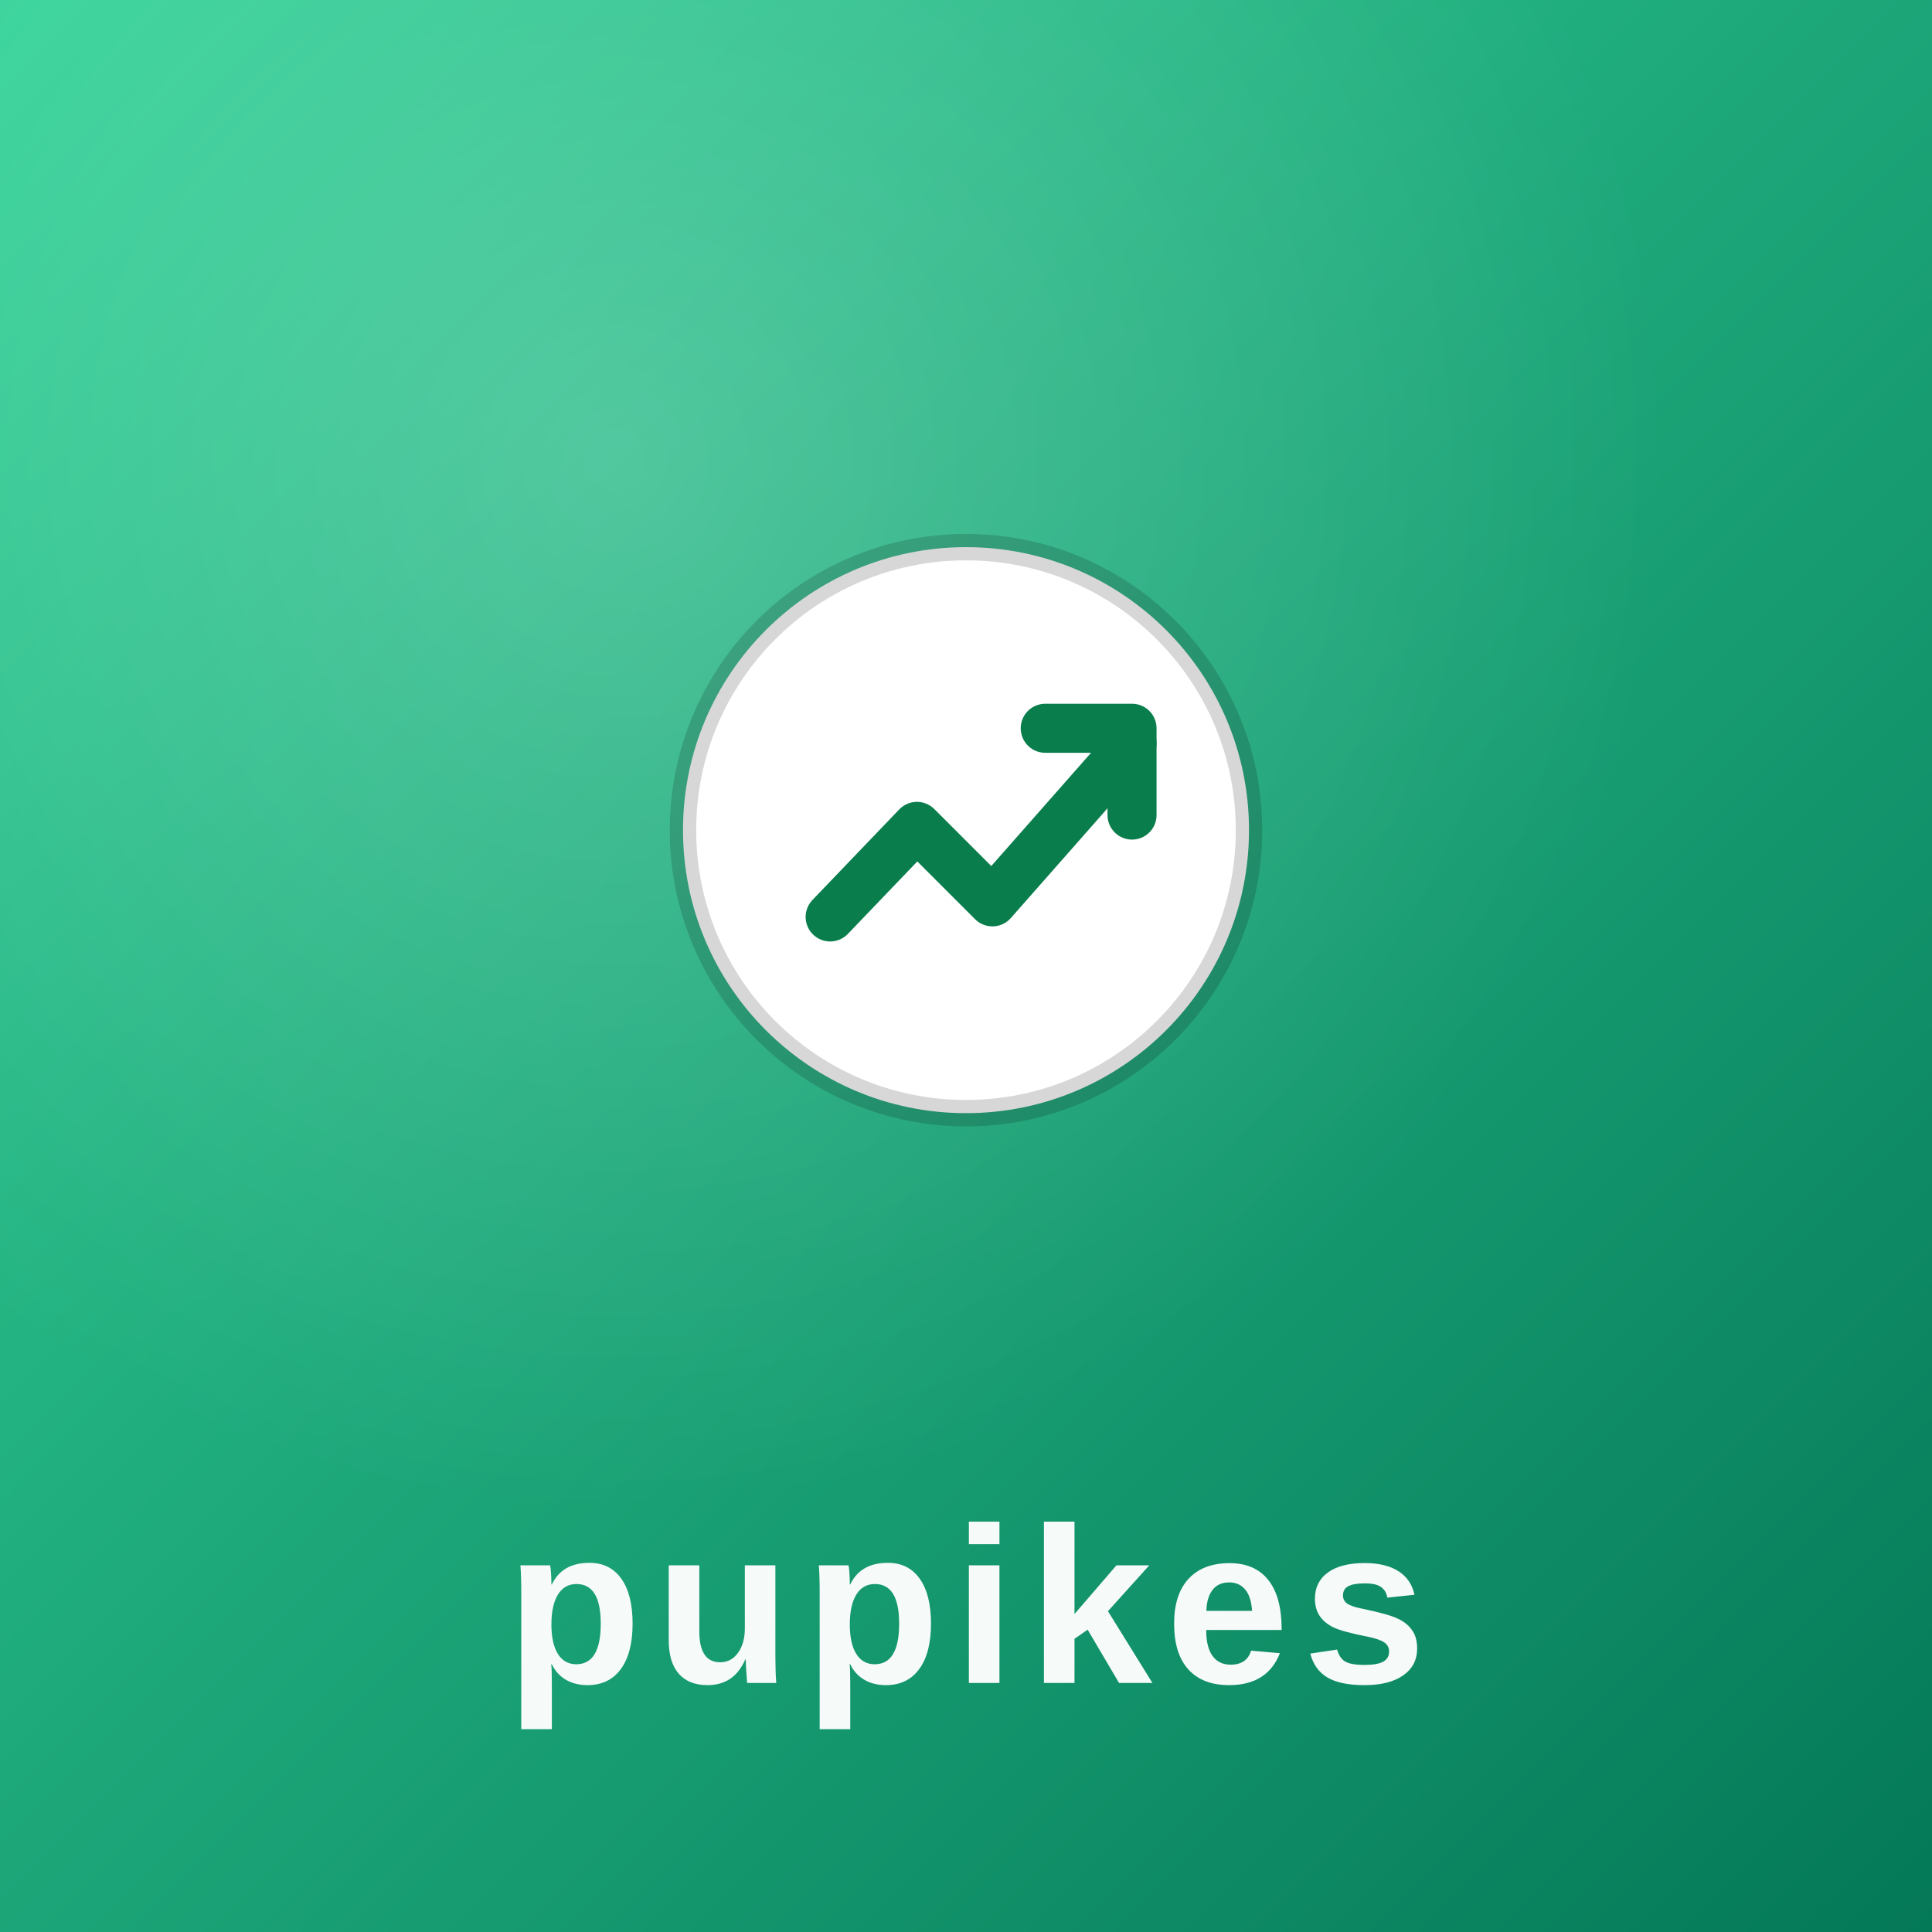
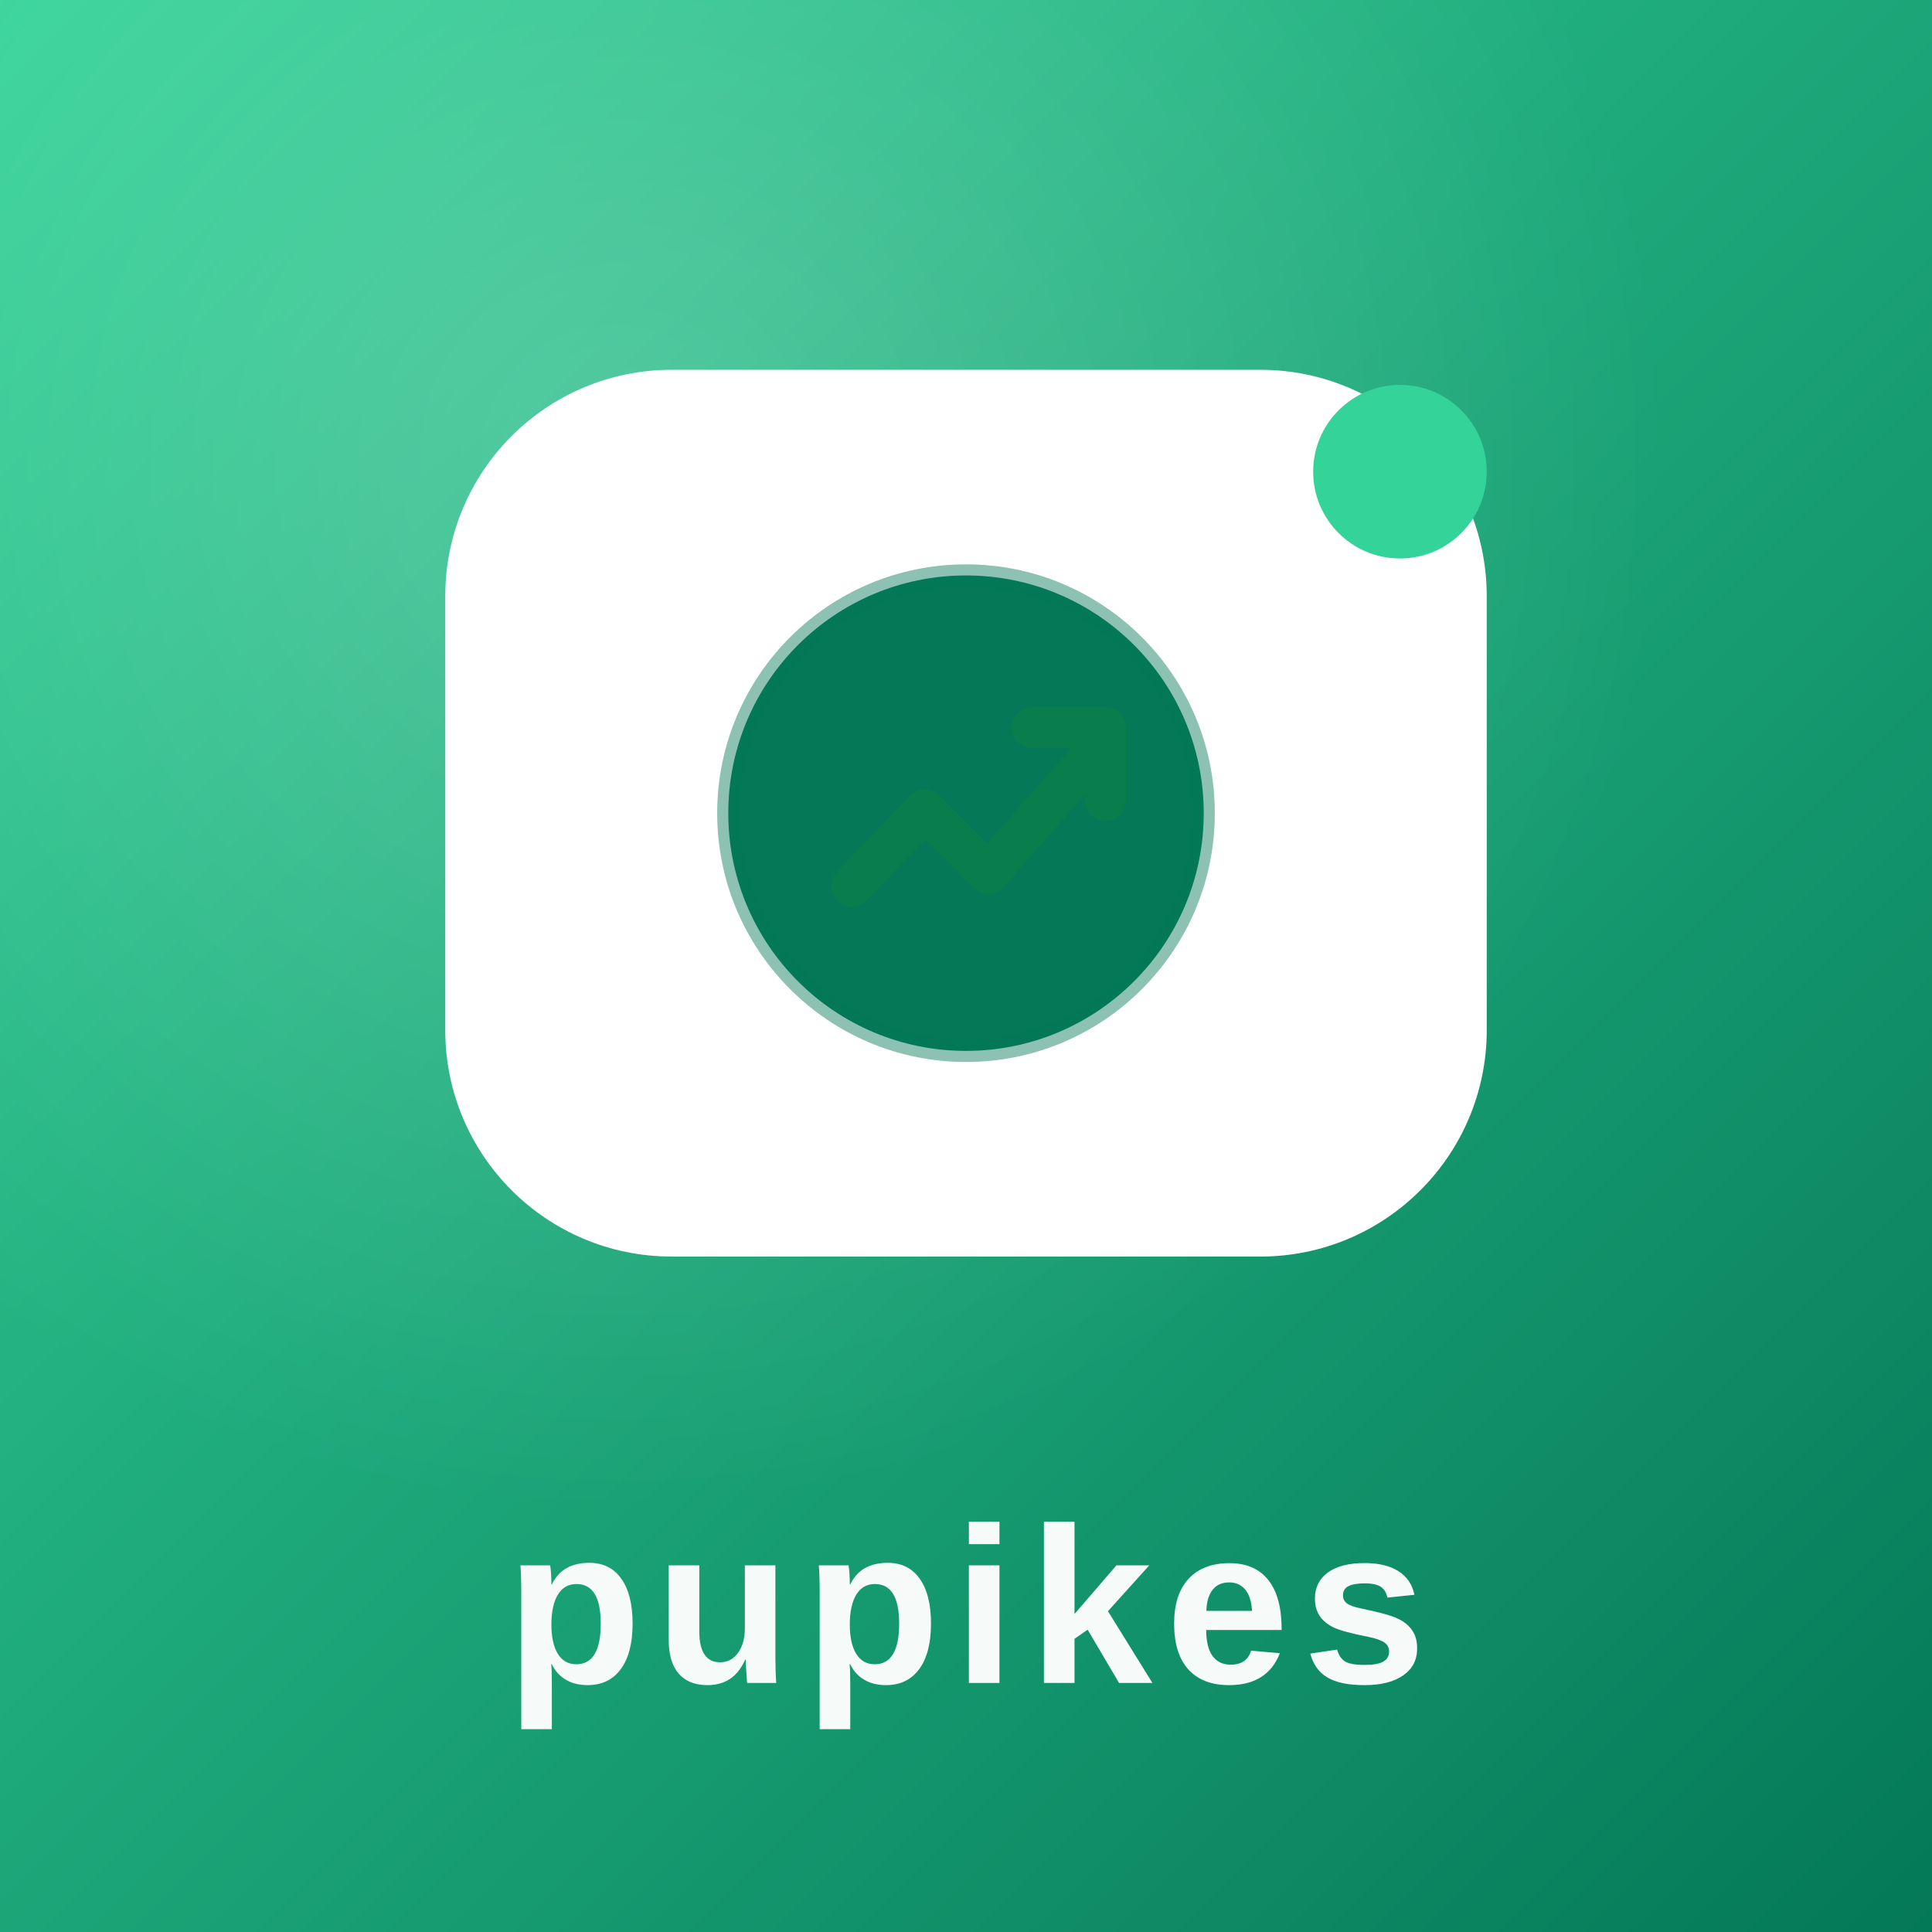
<svg xmlns="http://www.w3.org/2000/svg" width="1024" height="1024" viewBox="0 0 1024 1024">
  <defs>
    <linearGradient id="g" x1="0" y1="0" x2="1" y2="1">
      <stop offset="0" stop-color="#34d399" />
      <stop offset="1" stop-color="#047857" />
    </linearGradient>
    <radialGradient id="hi" cx="0.32" cy="0.24" r="0.9">
      <stop offset="0" stop-color="rgba(255,255,255,0.20)" />
      <stop offset="0.6" stop-color="rgba(255,255,255,0)" />
    </radialGradient>
  </defs>
  <rect width="1024" height="1024" fill="url(#g)" />
  <rect width="1024" height="1024" fill="url(#hi)" />
-   <circle cx="512" cy="440" r="150" fill="#fff" />
-   <circle cx="512" cy="440" r="150" fill="none" stroke="rgba(0,0,0,.16)" stroke-width="14" />
-   <path d="M440 486 l46 -48 l40 40 l74 -84" fill="none" stroke="#0a7d4d" stroke-width="26" stroke-linecap="round" stroke-linejoin="round" />
-   <path d="M600 386 h-46 M600 386 v46" fill="none" stroke="#0a7d4d" stroke-width="26" stroke-linecap="round" />
+   <rect x="236" y="196" width="552" height="470" rx="120" fill="#fff" />
+   <circle cx="742" cy="250" r="46" fill="#34d399" />
+   <g transform="translate(512 431) scale(0.84) translate(-512 -440)">
+     <circle cx="512" cy="440" r="150" fill="#047857" />
+     <circle cx="512" cy="440" r="150" fill="none" stroke="rgba(4,120,87,.45)" stroke-width="14" />
+     <path d="M440 486 l46 -48 l40 40 l74 -84" fill="none" stroke="#0a7d4d" stroke-width="26" stroke-linecap="round" stroke-linejoin="round" />
+     <path d="M600 386 h-46 M600 386 v46" fill="none" stroke="#0a7d4d" stroke-width="26" stroke-linecap="round" />
+   </g>
  <text x="512" y="892" font-family="Segoe UI, Arial, Helvetica, sans-serif" font-size="118" font-weight="700" letter-spacing="7" fill="rgba(255,255,255,0.96)" text-anchor="middle">pupikes</text>
</svg>
